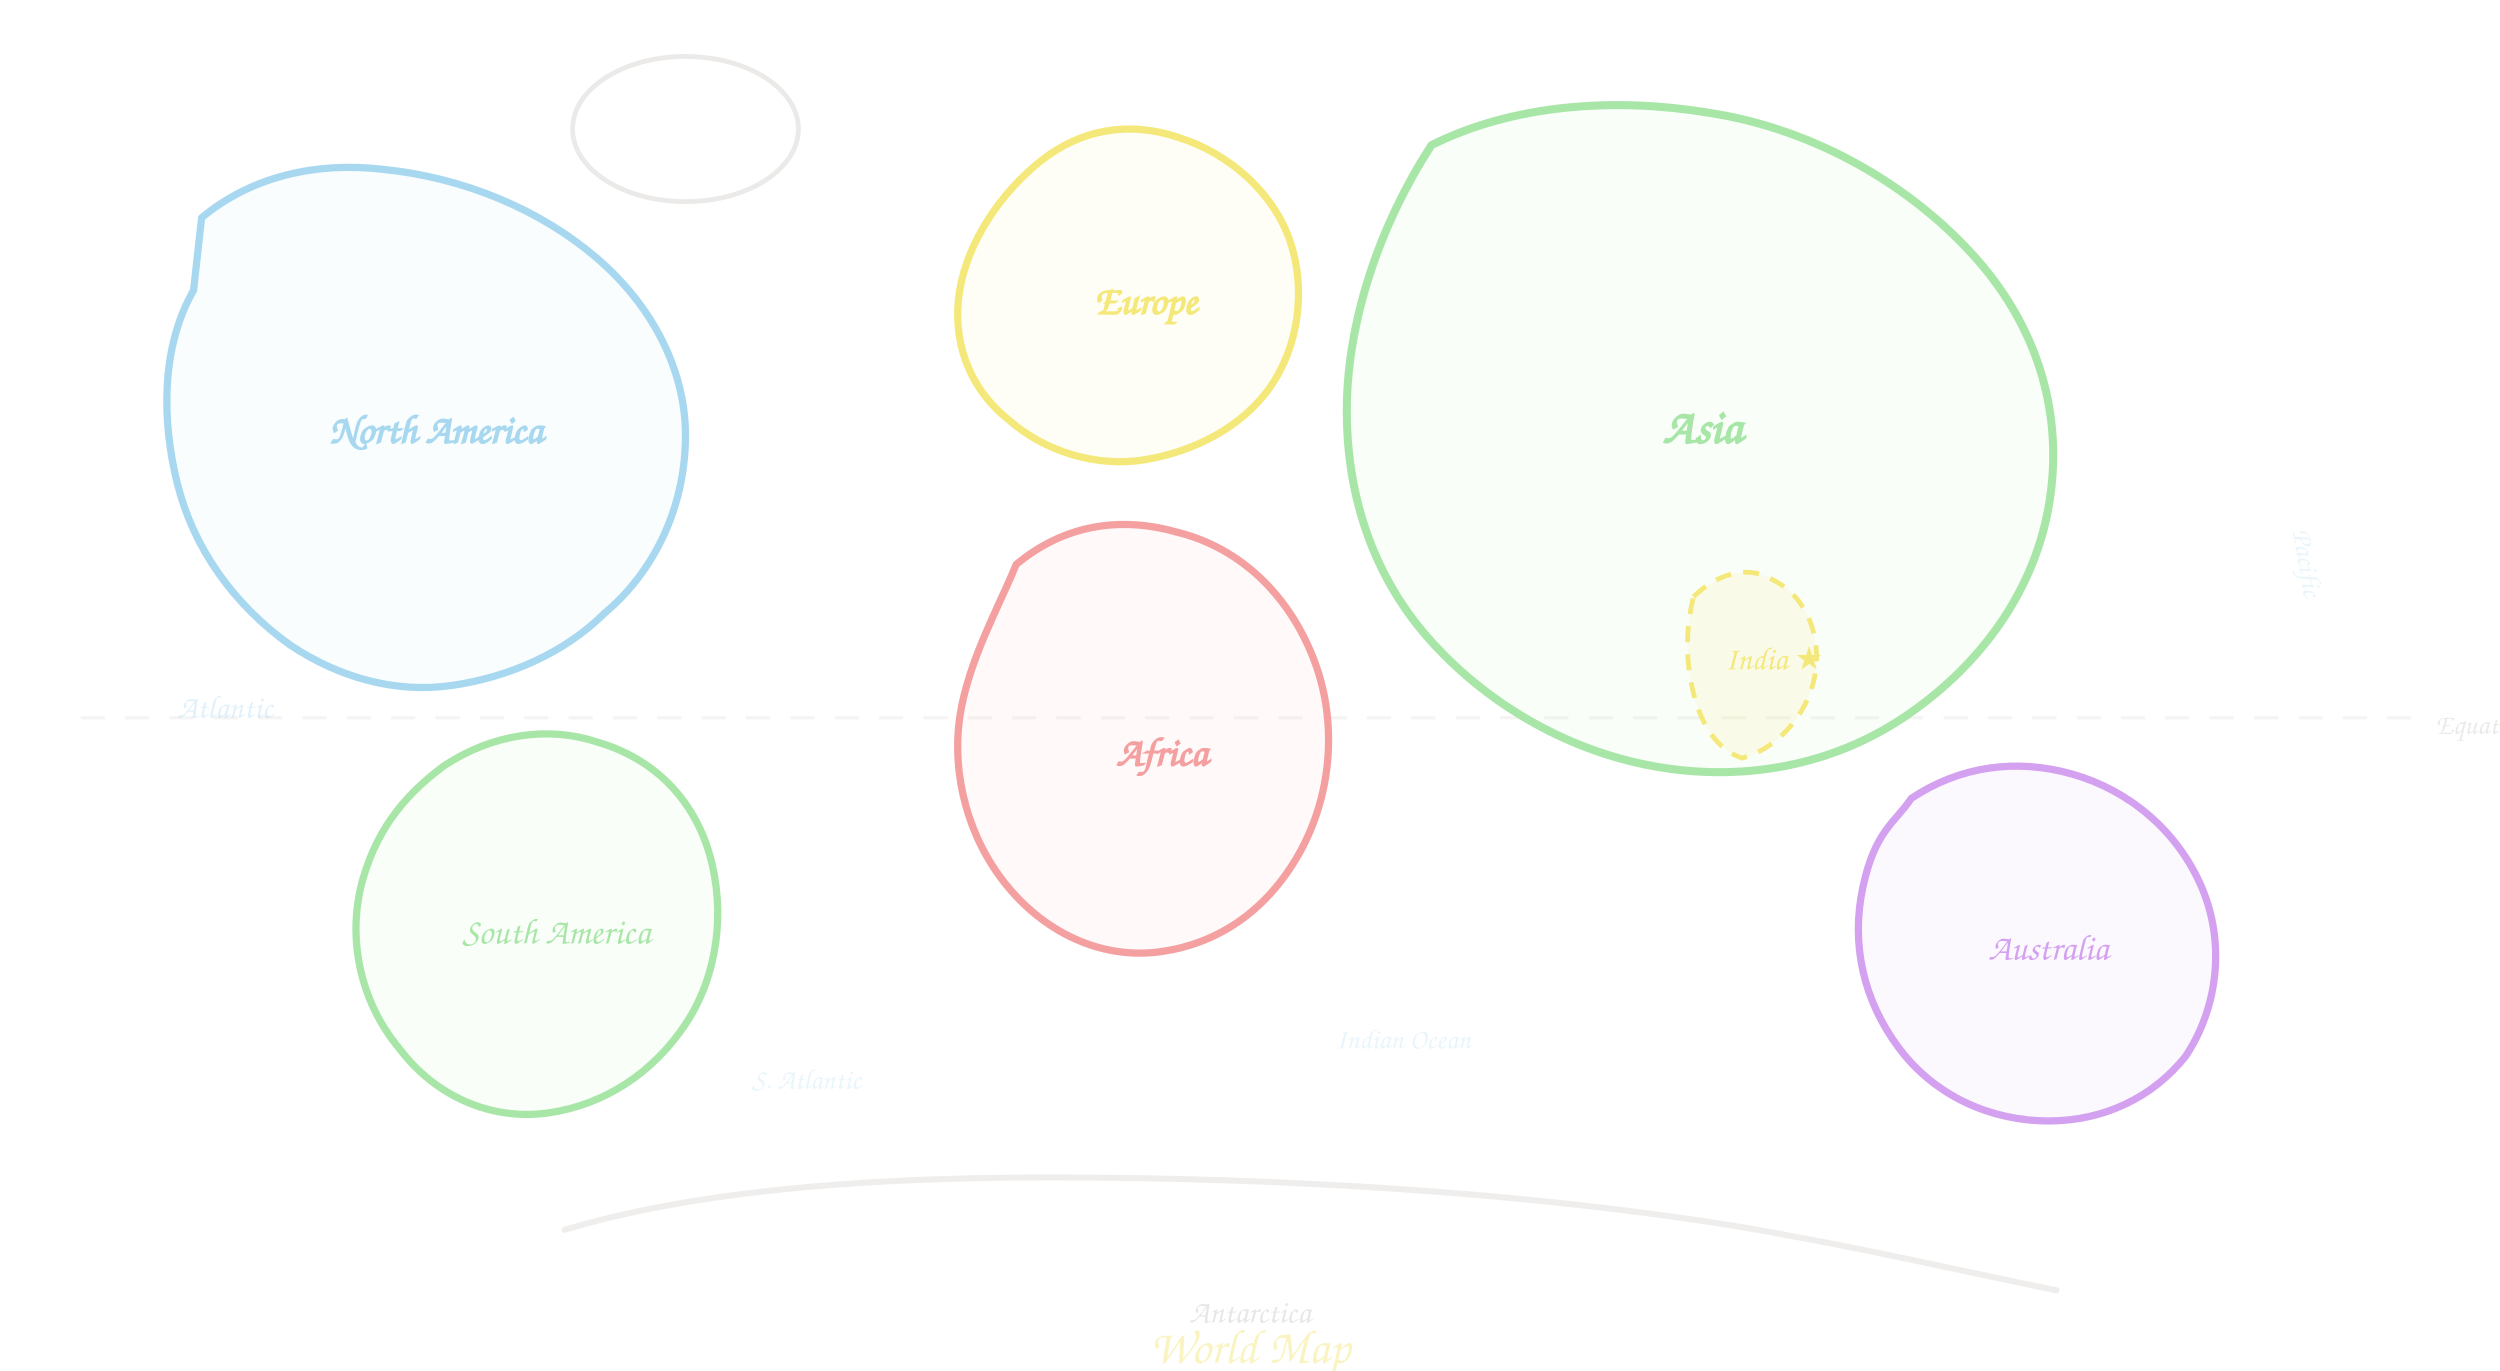
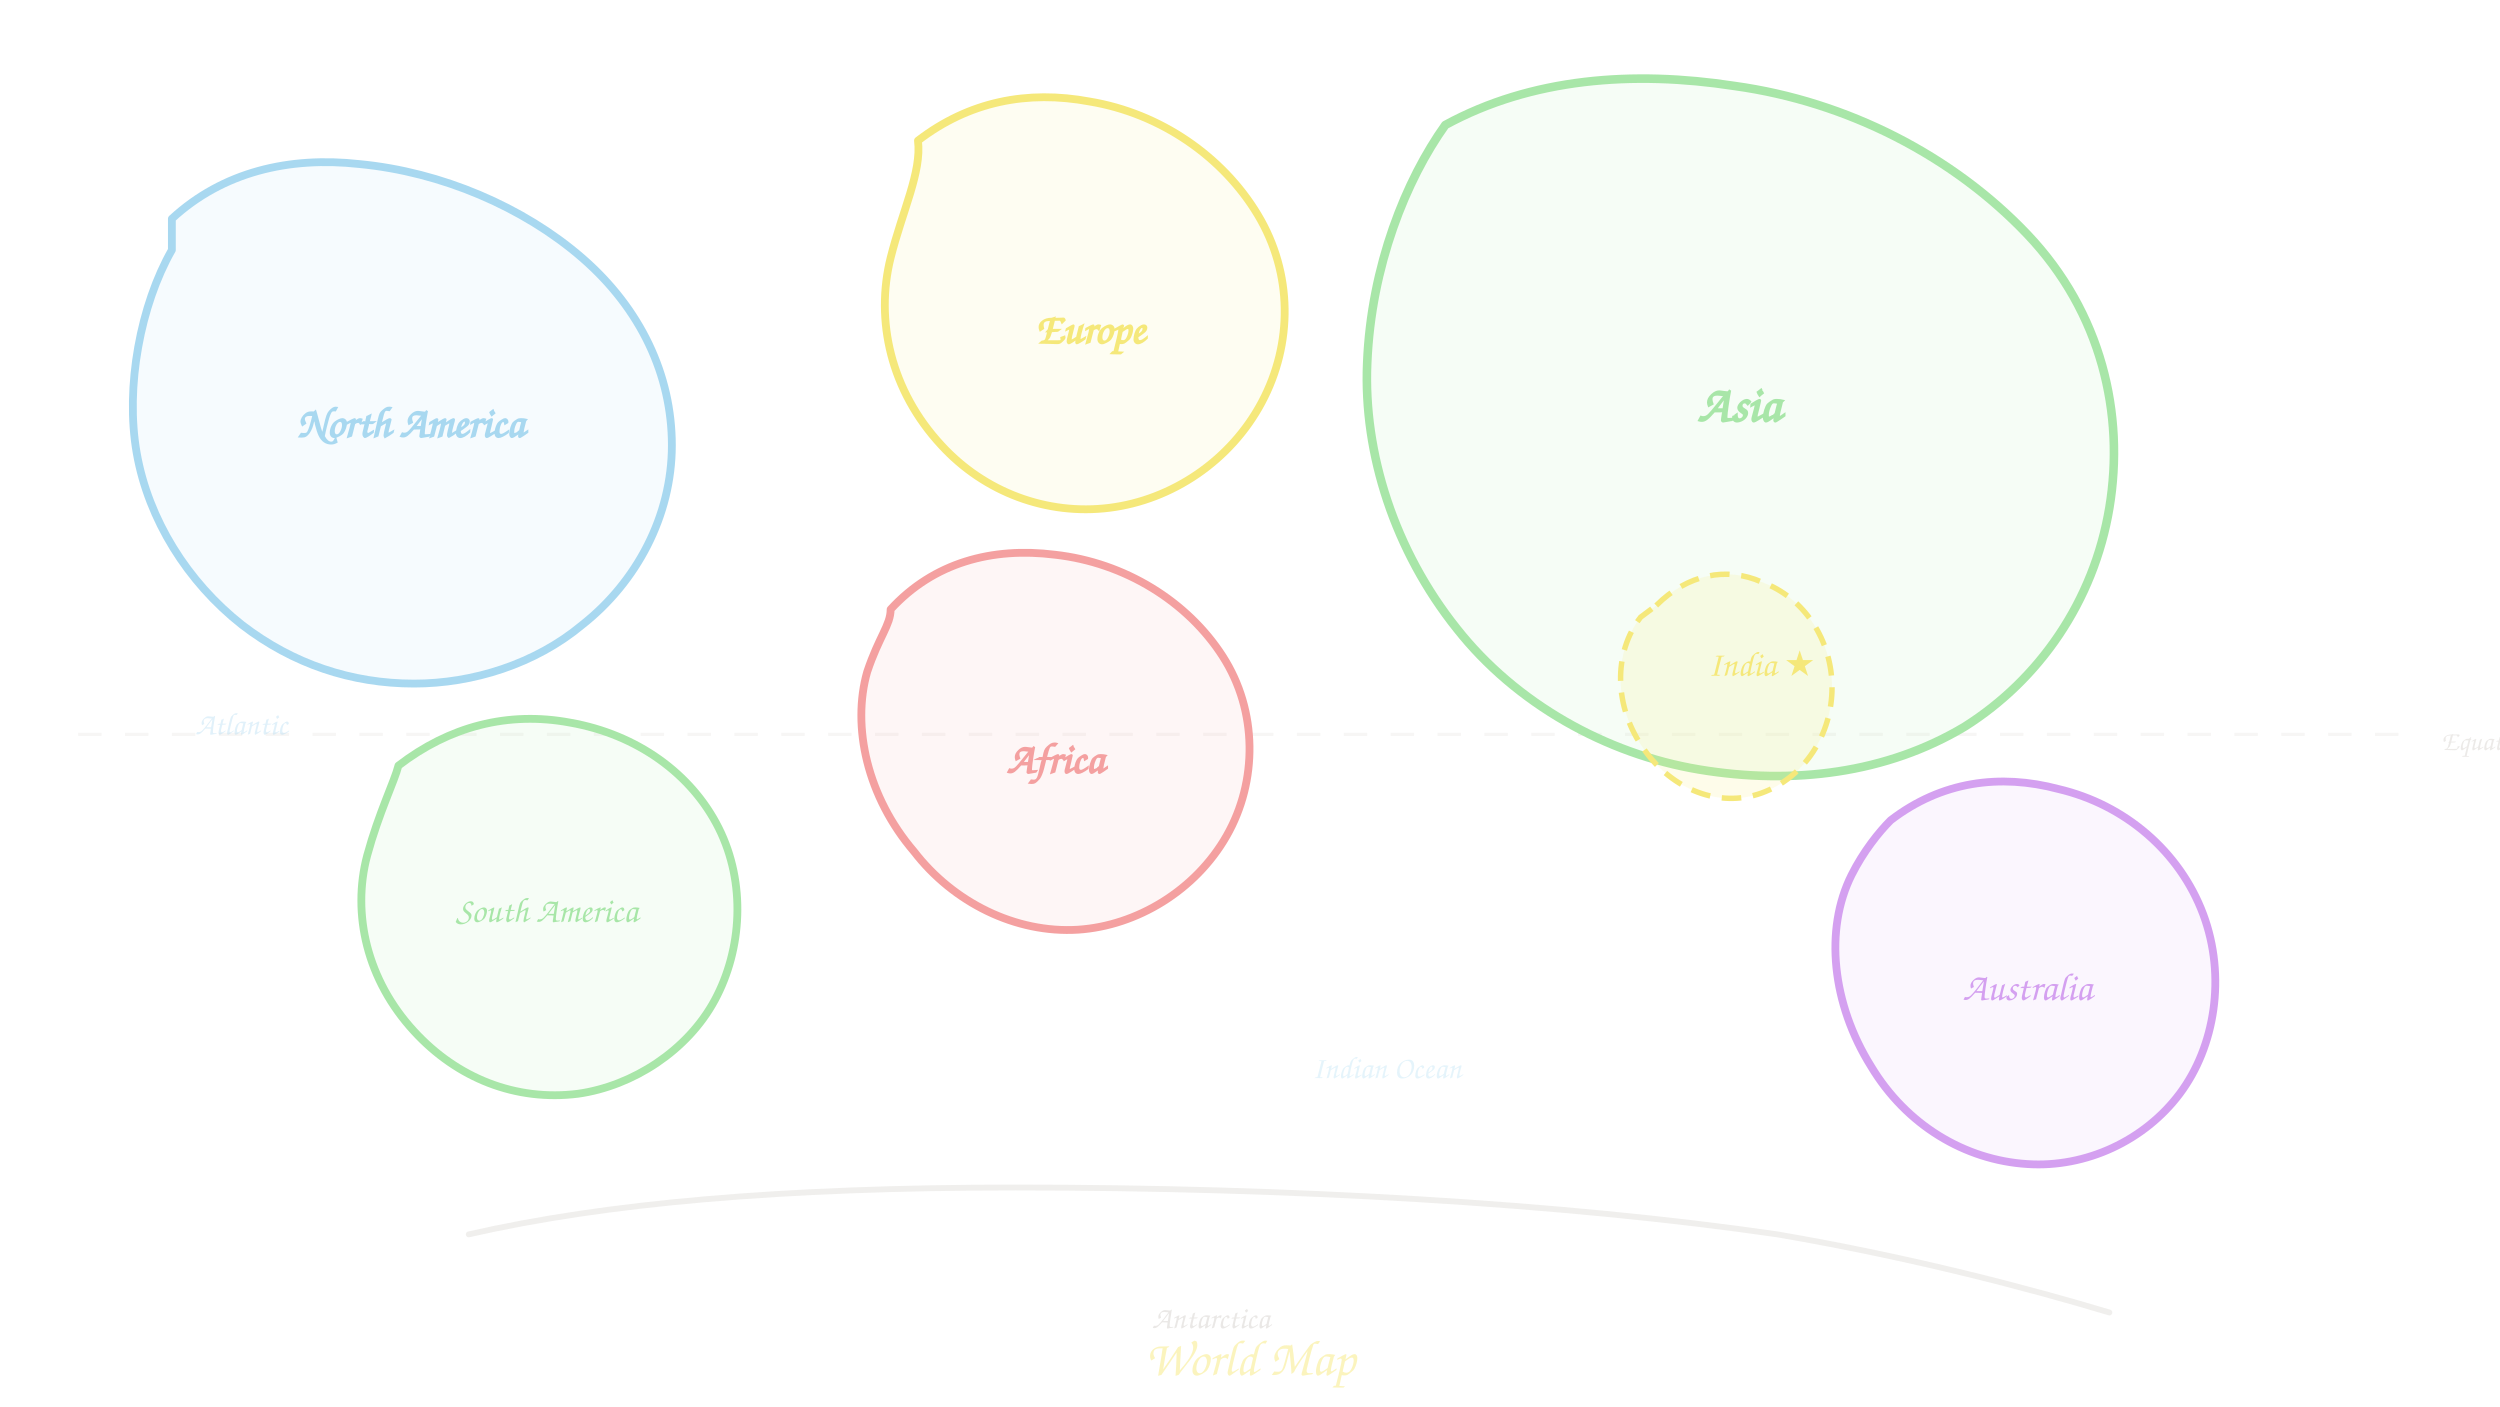
- <svg xmlns="http://www.w3.org/2000/svg" viewBox="0 0 620 340" style="background:transparent">
-   <line x1="20" y1="178" x2="600" y2="178" stroke="rgba(200,196,190,0.18)" stroke-width="0.8" stroke-dasharray="6 5" />
-   <text x="604" y="182" font-family="Kalam,cursive" font-size="7" fill="rgba(200,196,190,0.35)">Equator</text>
-   <path d="M 50,54 C 62,44 78,40 95,42 C 115,44 134,52 148,64     C 162,76 170,92 170,108 C 170,126 162,142 150,152 C 140,162 126,168 112,170     C 98,172 84,168 72,160 C 58,150 48,136 44,120 C 40,104 40,86 48,72 Z" fill="rgba(168,216,240,0.07)" stroke="#a8d8f0" stroke-width="1.8" stroke-linecap="round" stroke-linejoin="round" />
-   <ellipse cx="170" cy="32" rx="28" ry="18" fill="none" stroke="rgba(200,196,190,0.35)" stroke-width="1.2" />
-   <path d="M 110,190 C 122,182 136,180 148,184 C 162,188 172,198 176,212     C 180,226 178,242 170,254 C 162,266 150,274 136,276 C 122,278 108,272 99,260     C 89,248 86,232 90,218 C 94,204 102,196 110,190 Z" fill="rgba(168,230,168,0.07)" stroke="#a8e6a8" stroke-width="1.8" stroke-linecap="round" stroke-linejoin="round" />
-   <path d="M 258,40 C 268,32 280,30 292,34 C 305,38 316,48 320,60     C 324,72 322,86 315,96 C 308,106 296,112 284,114 C 272,116 259,112 250,104     C 240,96 236,84 238,72 C 240,60 248,48 258,40 Z" fill="rgba(245,232,122,0.07)" stroke="#f5e87a" stroke-width="1.8" stroke-linecap="round" stroke-linejoin="round" />
-   <path d="M 252,140 C 264,130 278,128 292,132 C 308,136 320,148 326,164     C 332,180 330,198 322,212 C 314,226 302,234 288,236 C 274,238 260,232 250,220     C 240,208 236,192 238,178 C 240,164 248,150 252,140 Z" fill="rgba(244,160,160,0.07)" stroke="#f4a0a0" stroke-width="1.8" stroke-linecap="round" stroke-linejoin="round" />
-   <path d="M 355,36 C 375,26 400,24 424,28 C 450,32 474,46 490,64     C 506,82 512,104 508,126 C 504,148 490,166 472,178 C 454,190 432,194 410,190     C 388,186 368,174 354,158 C 340,142 334,122 334,102 C 334,80 342,56 355,36 Z" fill="rgba(168,230,168,0.07)" stroke="#a8e6a8" stroke-width="2" stroke-linecap="round" stroke-linejoin="round" />
-   <path d="M 420,148 C 426,142 434,140 440,144 C 448,148 452,158 450,168     C 448,178 440,186 432,188 C 426,186 422,180 420,172 C 418,164 418,156 420,148 Z" fill="rgba(245,232,122,0.14)" stroke="#f5e87a" stroke-width="1.2" stroke-dasharray="4 3" />
-   <path d="M 474,198 C 486,190 500,188 514,192 C 528,196 540,206 546,220     C 552,234 550,250 542,262 C 534,272 522,278 508,278 C 494,278 480,272 471,260     C 462,248 459,234 462,220 C 465,206 470,204 474,198 Z" fill="rgba(212,160,240,0.07)" stroke="#d4a0f0" stroke-width="1.8" stroke-linecap="round" stroke-linejoin="round" />
-   <path d="M 140,305 C 170,296 210,292 260,292 C 320,292 380,296 430,304 C 460,309 490,316 510,320" fill="none" stroke="rgba(200,196,190,0.3)" stroke-width="1.5" stroke-linecap="round" />
-   <text x="108" y="110" text-anchor="middle" font-family="Kalam,cursive" font-size="10" font-weight="700" fill="#a8d8f0">North America</text>
-   <text x="138" y="234" text-anchor="middle" font-family="Kalam,cursive" font-size="9" fill="#a8e6a8">South America</text>
-   <text x="284" y="78" text-anchor="middle" font-family="Kalam,cursive" font-size="10" font-weight="700" fill="#f5e87a">Europe</text>
-   <text x="288" y="190" text-anchor="middle" font-family="Kalam,cursive" font-size="10" font-weight="700" fill="#f4a0a0">Africa</text>
-   <text x="422" y="110" text-anchor="middle" font-family="Kalam,cursive" font-size="12" font-weight="700" fill="#a8e6a8">Asia</text>
-   <text x="440" y="166" text-anchor="middle" font-family="Kalam,cursive" font-size="8" fill="#f5e87a">India ★</text>
-   <text x="508" y="238" text-anchor="middle" font-family="Kalam,cursive" font-size="9" fill="#d4a0f0">Australia</text>
-   <text x="310" y="328" text-anchor="middle" font-family="Kalam,cursive" font-size="8" fill="rgba(200,196,190,0.4)">Antarctica</text>
-   <text x="44" y="178" font-family="Kalam,cursive" font-size="8" fill="rgba(168,216,240,0.35)">Atlantic</text>
-   <text x="200" y="270" text-anchor="middle" font-family="Kalam,cursive" font-size="7" fill="rgba(168,216,240,0.25)">S. Atlantic</text>
-   <text x="348" y="260" text-anchor="middle" font-family="Kalam,cursive" font-size="7" fill="rgba(168,216,240,0.25)">Indian Ocean</text>
-   <text x="570" y="140" text-anchor="middle" font-family="Kalam,cursive" font-size="7" fill="rgba(168,216,240,0.25)" transform="rotate(80,570,140)">Pacific</text>
-   <text x="310" y="338" text-anchor="middle" font-family="Kalam,cursive" font-size="12" fill="rgba(245,232,122,0.45)">World Map</text>
+ <svg xmlns="http://www.w3.org/2000/svg" viewBox="0 0 640 360">
+   <line x1="20" y1="188" x2="620" y2="188" stroke="rgba(200,196,190,0.16)" stroke-width="0.8" stroke-dasharray="6 6" />
+   <text x="625" y="192" font-family="Kalam,cursive" font-size="7" fill="rgba(200,196,190,0.35)">Equator</text>
+   <path d="M 44,56 C 57,44 74,40 92,42 C 113,44 134,53 149,66 C 164,79 172,96 172,114 C 172,132 163,149 149,160 C 137,170 121,175 106,175 C 90,175 75,170 62,160 C 48,149 38,133 35,116 C 32,99 36,78 44,64 Z" fill="rgba(168,216,240,0.10)" stroke="#a8d8f0" stroke-width="2" stroke-linecap="round" stroke-linejoin="round" />
+   <path d="M 102,196 C 115,186 130,182 146,185 C 163,188 177,198 184,212 C 191,226 190,243 183,256 C 176,269 162,278 148,280 C 132,282 117,276 106,264 C 94,251 90,234 94,219 C 97,208 101,200 102,196 Z" fill="rgba(168,230,168,0.10)" stroke="#a8e6a8" stroke-width="2" stroke-linecap="round" stroke-linejoin="round" />
+   <path d="M 235,36 C 248,26 263,23 279,26 C 297,29 313,40 322,55 C 331,70 331,88 323,103 C 315,118 300,128 284,130 C 268,132 252,126 241,114 C 228,100 224,82 228,66 C 231,54 236,44 235,36 Z" fill="rgba(245,232,122,0.10)" stroke="#f5e87a" stroke-width="2" stroke-linecap="round" stroke-linejoin="round" />
+   <path d="M 228,156 C 239,144 254,140 270,142 C 288,144 304,154 313,168 C 322,182 322,200 314,214 C 306,228 291,237 276,238 C 260,239 244,231 234,218 C 222,204 218,186 222,172 C 225,163 228,160 228,156 Z" fill="rgba(244,160,160,0.10)" stroke="#f4a0a0" stroke-width="2" stroke-linecap="round" stroke-linejoin="round" />
+   <path d="M 370,32 C 392,20 418,18 444,22 C 473,26 500,40 519,60 C 538,80 544,106 540,130 C 536,154 522,174 503,186 C 483,198 459,201 435,197 C 411,193 388,180 373,161 C 357,141 349,116 350,93 C 351,68 360,46 370,32 Z" fill="rgba(168,230,168,0.10)" stroke="#a8e6a8" stroke-width="2.2" stroke-linecap="round" stroke-linejoin="round" />
+   <path d="M 424,155 C 432,147 442,145 451,149 C 462,153 469,164 469,176 C 469,188 462,199 451,203 C 440,207 428,202 421,192 C 413,181 413,167 420,158 Z" fill="rgba(245,232,122,0.16)" stroke="#f5e87a" stroke-width="1.4" stroke-dasharray="5 3" />
+   <path d="M 484,210 C 497,200 512,198 527,202 C 544,206 558,218 564,234 C 570,250 567,268 558,280 C 549,292 534,299 519,298 C 503,297 488,288 479,273 C 469,257 467,238 474,224 C 477,218 481,213 484,210 Z" fill="rgba(212,160,240,0.10)" stroke="#d4a0f0" stroke-width="2" stroke-linecap="round" stroke-linejoin="round" />
+   <path d="M 120,316 C 155,308 200,304 260,304 C 330,304 400,308 455,316 C 490,322 520,330 540,336" fill="none" stroke="rgba(200,196,190,0.28)" stroke-width="1.5" stroke-linecap="round" />
+   <text x="105" y="112" text-anchor="middle" font-family="Kalam,cursive" font-size="11" font-weight="700" fill="#a8d8f0">North America</text>
+   <text x="140" y="236" text-anchor="middle" font-family="Kalam,cursive" font-size="9" fill="#a8e6a8">South America</text>
+   <text x="279" y="88" text-anchor="middle" font-family="Kalam,cursive" font-size="11" font-weight="700" fill="#f5e87a">Europe</text>
+   <text x="270" y="198" text-anchor="middle" font-family="Kalam,cursive" font-size="11" font-weight="700" fill="#f4a0a0">Africa</text>
+   <text x="445" y="108" text-anchor="middle" font-family="Kalam,cursive" font-size="13" font-weight="700" fill="#a8e6a8">Asia</text>
+   <text x="451" y="173" text-anchor="middle" font-family="Kalam,cursive" font-size="9" fill="#f5e87a">India ★</text>
+   <text x="519" y="256" text-anchor="middle" font-family="Kalam,cursive" font-size="10" fill="#d4a0f0">Australia</text>
+   <text x="310" y="340" text-anchor="middle" font-family="Kalam,cursive" font-size="8" fill="rgba(200,196,190,0.38)">Antarctica</text>
+   <text x="50" y="188" font-family="Kalam,cursive" font-size="8" fill="rgba(168,216,240,0.35)">Atlantic</text>
+   <text x="355" y="276" text-anchor="middle" font-family="Kalam,cursive" font-size="8" fill="rgba(168,216,240,0.30)">Indian Ocean</text>
+   <text x="320" y="352" text-anchor="middle" font-family="Kalam,cursive" font-size="13" fill="rgba(245,232,120,0.48)">World Map</text>
</svg>
